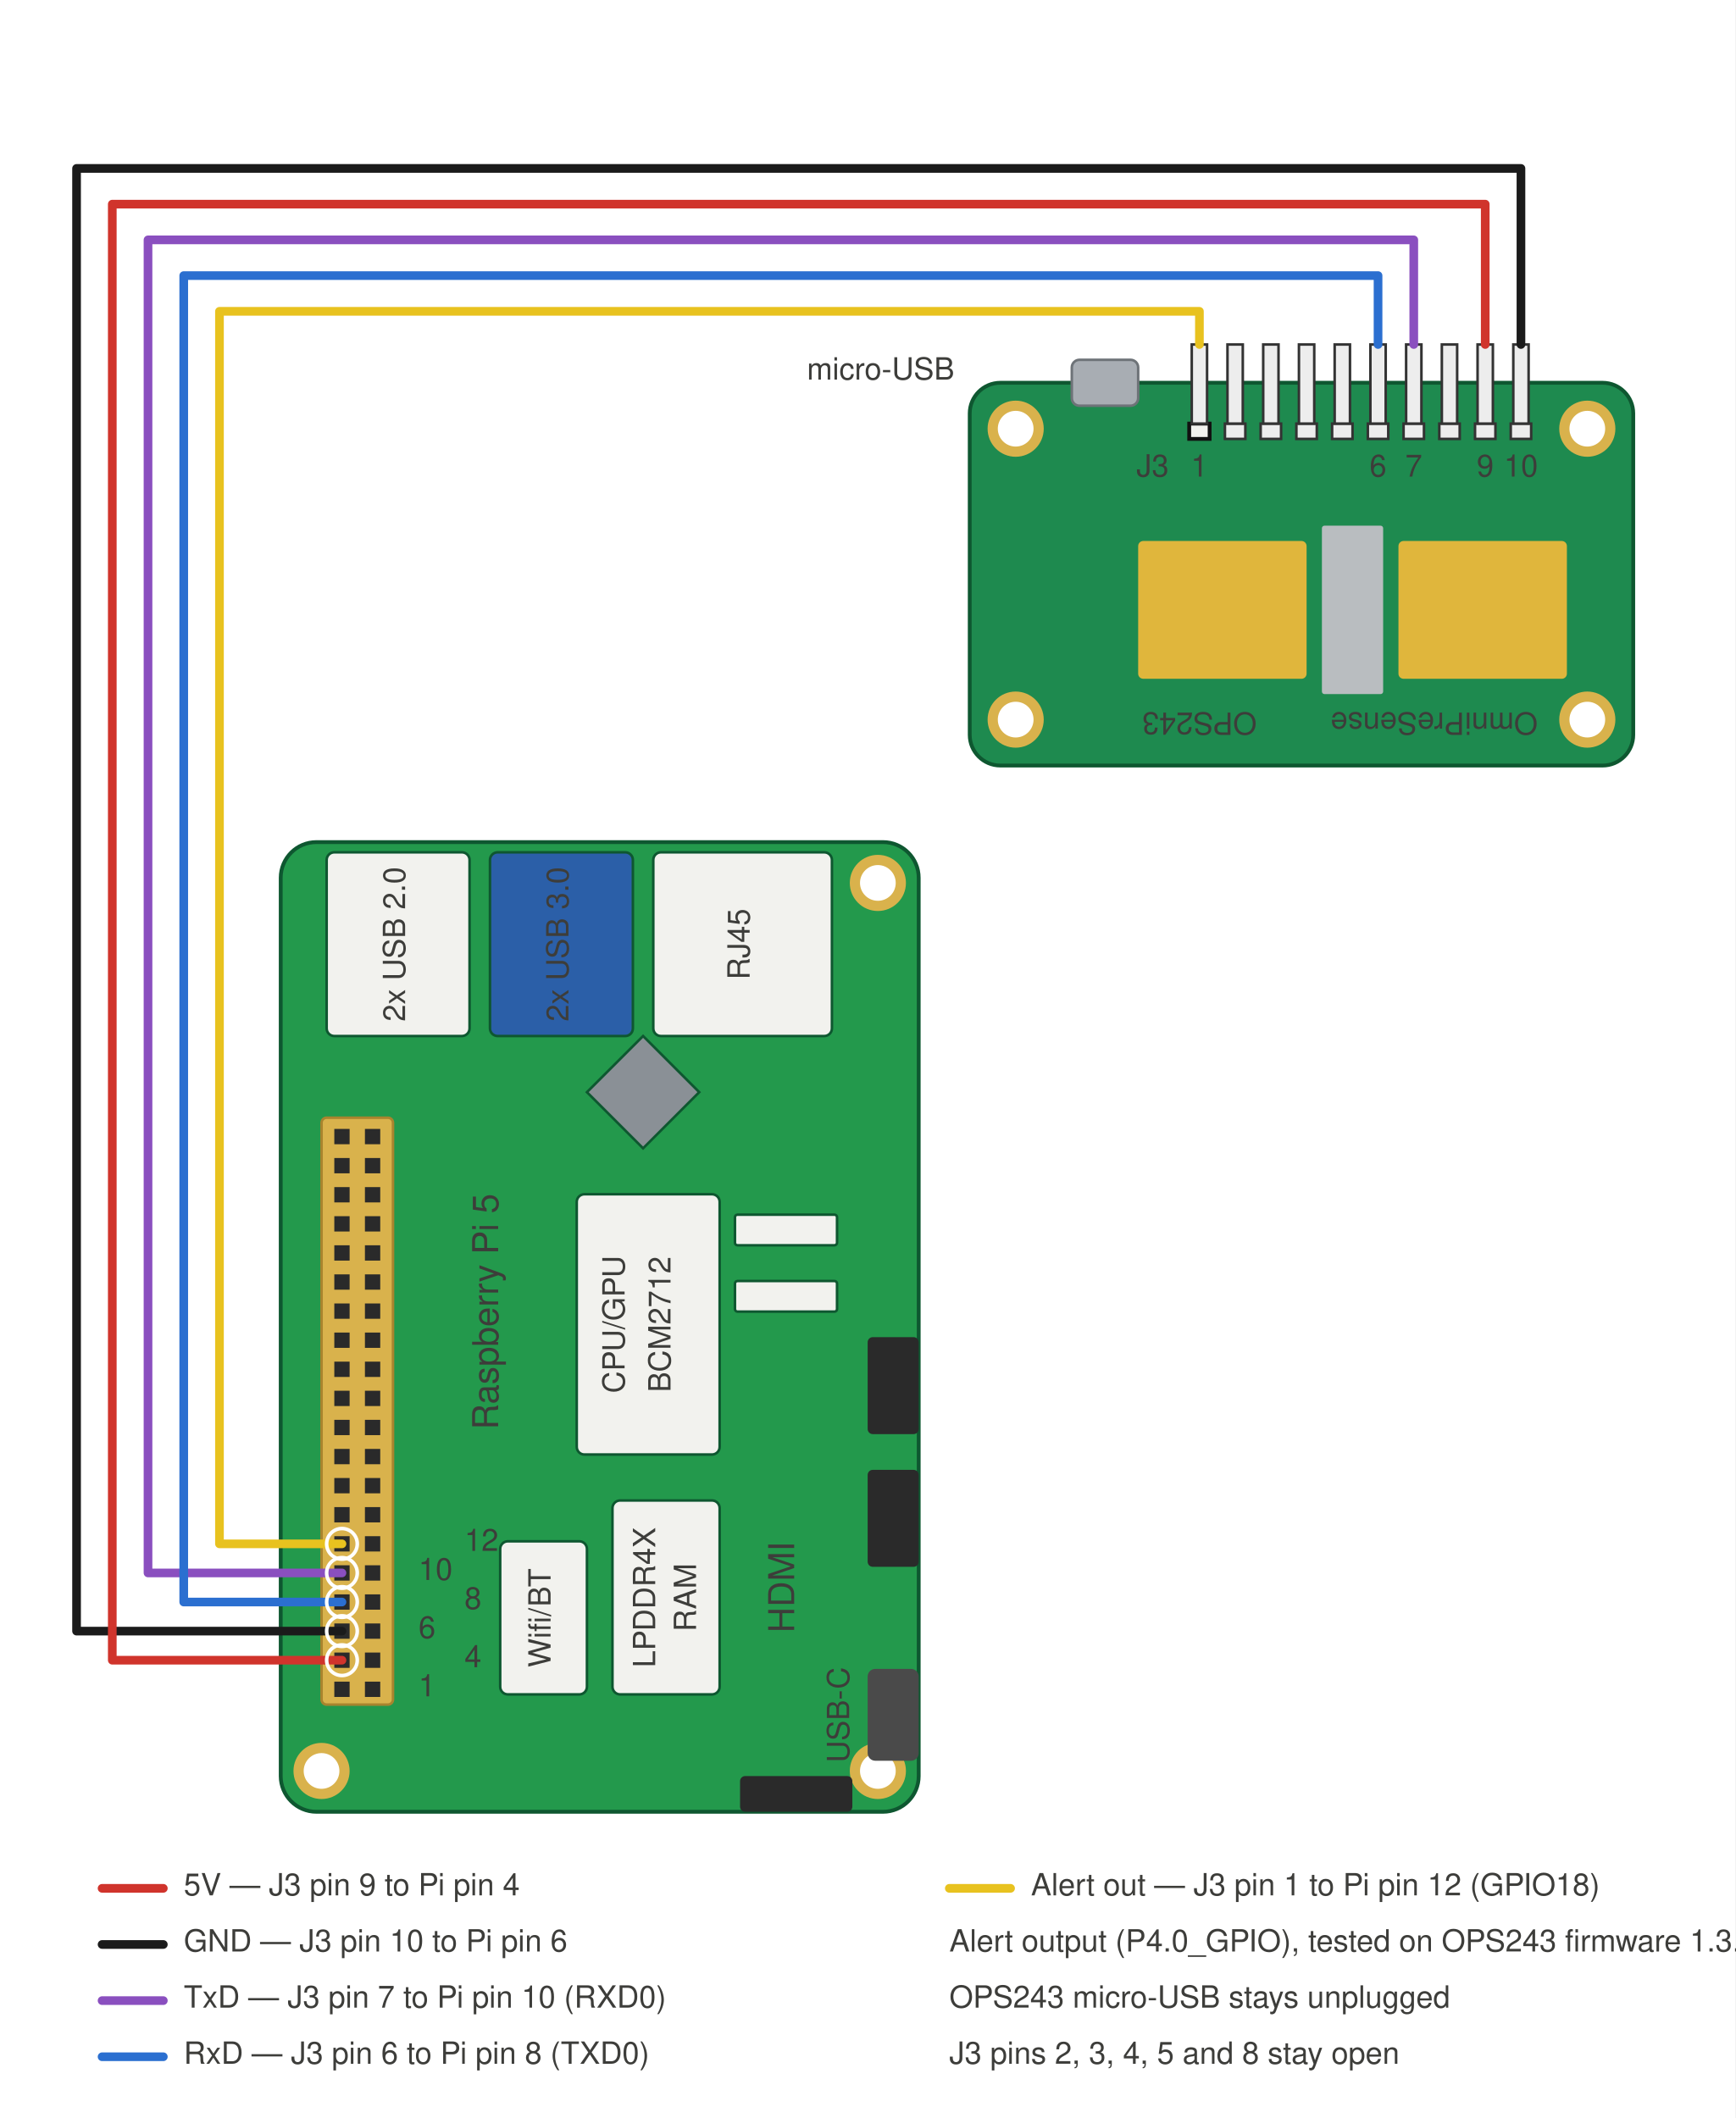
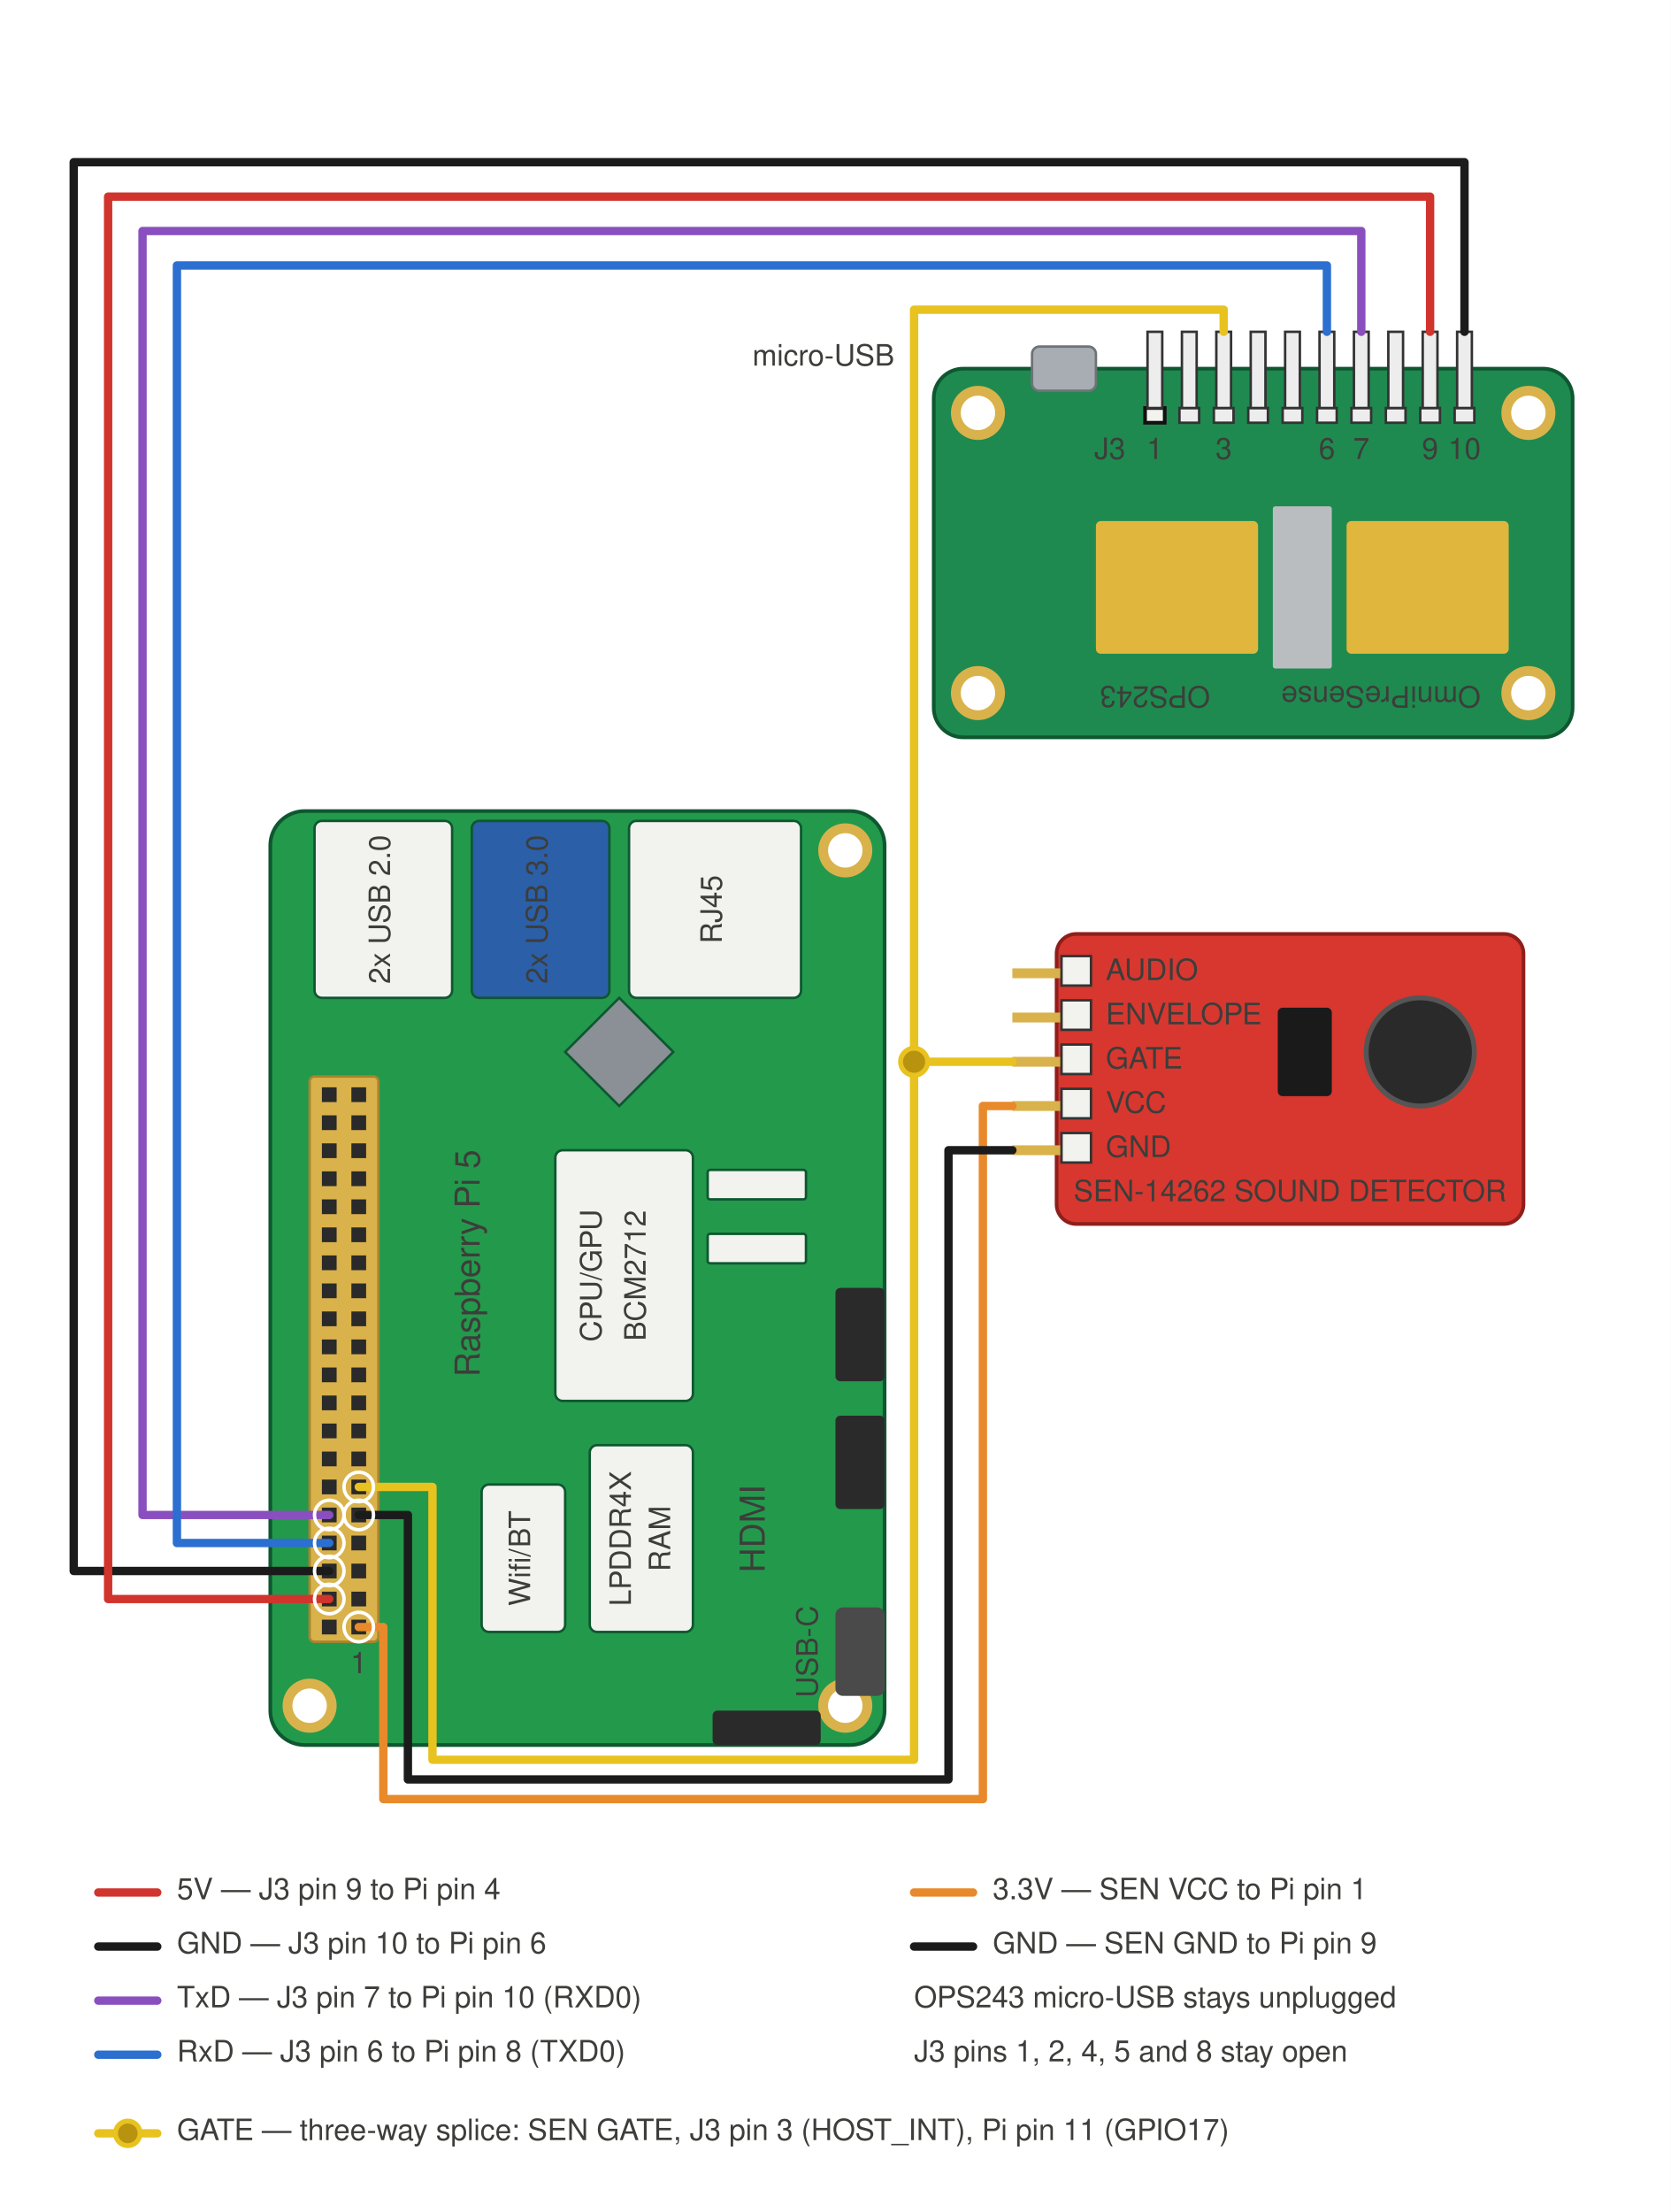
- <svg xmlns="http://www.w3.org/2000/svg" width="680" height="830" viewBox="0 0 680 830" role="img">
+ <svg xmlns="http://www.w3.org/2000/svg" width="680" height="900" viewBox="0 0 680 900" role="img">
  <style>
  .ts { font-family: "Helvetica Neue", Helvetica, Arial, sans-serif; font-size: 12px; fill: #3d3d3a; }
  .th { font-family: "Helvetica Neue", Helvetica, Arial, sans-serif; font-size: 14px; font-weight: 500; fill: #3d3d3a; }
</style>
-   <rect x="0" y="0" width="680" height="830" fill="#FFFFFF" />
+   <rect x="0" y="0" width="680" height="900" fill="#FFFFFF" />
  <rect x="380" y="150" width="260" height="150" rx="12" fill="#1E8A4F" stroke="#0E5730" stroke-width="1.5" />
  <circle cx="398" cy="168" r="9" fill="#FFFFFF" stroke="#D9B24C" stroke-width="4" />
  <circle cx="622" cy="168" r="9" fill="#FFFFFF" stroke="#D9B24C" stroke-width="4" />
  <circle cx="398" cy="282" r="9" fill="#FFFFFF" stroke="#D9B24C" stroke-width="4" />
  <circle cx="622" cy="282" r="9" fill="#FFFFFF" stroke="#D9B24C" stroke-width="4" />
  <rect x="446" y="212" width="66" height="54" rx="2" fill="#E0B63C" />
  <rect x="548" y="212" width="66" height="54" rx="2" fill="#E0B63C" />
  <rect x="518" y="206" width="24" height="66" rx="1" fill="#B9BDC0" />
  <text class="ts" x="562" y="282" text-anchor="middle" dominant-baseline="central" fill="#FFFFFF" transform="rotate(180 562 282)">OmniPreSense</text>
  <text class="ts" x="470" y="282" text-anchor="middle" dominant-baseline="central" fill="#FFFFFF" transform="rotate(180 470 282)">OPS243</text>
  <rect x="420" y="141" width="26" height="18" rx="3" fill="#A8ADB3" stroke="#6E7378" stroke-width="1" />
-   <text class="ts" x="374" y="146" text-anchor="end" dominant-baseline="central">micro-USB</text>
+   <text class="ts" x="364" y="146" text-anchor="end" dominant-baseline="central">micro-USB</text>
  <rect x="466" y="166" width="8" height="6" fill="#F2F2EE" stroke="#111111" stroke-width="1.5" />
  <rect x="467" y="135" width="6" height="31" fill="#EDEDED" stroke="#333333" stroke-width="1" />
  <rect x="480" y="166" width="8" height="6" fill="#EDEDED" stroke="#333333" stroke-width="1" />
  <rect x="481" y="135" width="6" height="31" fill="#EDEDED" stroke="#333333" stroke-width="1" />
  <rect x="494" y="166" width="8" height="6" fill="#EDEDED" stroke="#333333" stroke-width="1" />
  <rect x="495" y="135" width="6" height="31" fill="#EDEDED" stroke="#333333" stroke-width="1" />
  <rect x="508" y="166" width="8" height="6" fill="#EDEDED" stroke="#333333" stroke-width="1" />
  <rect x="509" y="135" width="6" height="31" fill="#EDEDED" stroke="#333333" stroke-width="1" />
  <rect x="522" y="166" width="8" height="6" fill="#EDEDED" stroke="#333333" stroke-width="1" />
  <rect x="523" y="135" width="6" height="31" fill="#EDEDED" stroke="#333333" stroke-width="1" />
  <rect x="536" y="166" width="8" height="6" fill="#EDEDED" stroke="#333333" stroke-width="1" />
  <rect x="537" y="135" width="6" height="31" fill="#EDEDED" stroke="#333333" stroke-width="1" />
  <rect x="550" y="166" width="8" height="6" fill="#EDEDED" stroke="#333333" stroke-width="1" />
  <rect x="551" y="135" width="6" height="31" fill="#EDEDED" stroke="#333333" stroke-width="1" />
  <rect x="564" y="166" width="8" height="6" fill="#EDEDED" stroke="#333333" stroke-width="1" />
  <rect x="565" y="135" width="6" height="31" fill="#EDEDED" stroke="#333333" stroke-width="1" />
  <rect x="578" y="166" width="8" height="6" fill="#EDEDED" stroke="#333333" stroke-width="1" />
  <rect x="579" y="135" width="6" height="31" fill="#EDEDED" stroke="#333333" stroke-width="1" />
  <rect x="592" y="166" width="8" height="6" fill="#EDEDED" stroke="#333333" stroke-width="1" />
  <rect x="593" y="135" width="6" height="31" fill="#EDEDED" stroke="#333333" stroke-width="1" />
  <text class="ts" x="458" y="184" text-anchor="end" dominant-baseline="central" fill="#FFFFFF">J3</text>
  <text class="ts" x="470" y="184" text-anchor="middle" dominant-baseline="central" fill="#FFFFFF">1</text>
+   <text class="ts" x="498" y="184" text-anchor="middle" dominant-baseline="central" fill="#FFFFFF">3</text>
  <text class="ts" x="540" y="184" text-anchor="middle" dominant-baseline="central" fill="#FFFFFF">6</text>
  <text class="ts" x="554" y="184" text-anchor="middle" dominant-baseline="central" fill="#FFFFFF">7</text>
  <text class="ts" x="582" y="184" text-anchor="middle" dominant-baseline="central" fill="#FFFFFF">9</text>
  <text class="ts" x="596" y="184" text-anchor="middle" dominant-baseline="central" fill="#FFFFFF">10</text>
  <g transform="translate(-270 810) rotate(-90)">
    <rect x="100" y="380" width="380" height="250" rx="14" fill="#23994C" stroke="#0E5730" stroke-width="1.5" />
    <circle cx="116" cy="396" r="9" fill="#FFFFFF" stroke="#D9B24C" stroke-width="4" />
    <circle cx="116" cy="614" r="9" fill="#FFFFFF" stroke="#D9B24C" stroke-width="4" />
    <circle cx="464" cy="614" r="9" fill="#FFFFFF" stroke="#D9B24C" stroke-width="4" />
    <rect x="142" y="396" width="230" height="28" rx="2" fill="#D9B24C" stroke="#A8842E" stroke-width="1" />
    <rect x="145" y="401" width="6" height="6" fill="#2A2A2A" />
    <rect x="145" y="413" width="6" height="6" fill="#2A2A2A" />
    <rect x="156.4" y="401" width="6" height="6" fill="#2A2A2A" />
    <rect x="156.4" y="413" width="6" height="6" fill="#2A2A2A" />
    <rect x="167.8" y="401" width="6" height="6" fill="#2A2A2A" />
    <rect x="167.8" y="413" width="6" height="6" fill="#2A2A2A" />
    <rect x="179.2" y="401" width="6" height="6" fill="#2A2A2A" />
    <rect x="179.2" y="413" width="6" height="6" fill="#2A2A2A" />
    <rect x="190.6" y="401" width="6" height="6" fill="#2A2A2A" />
    <rect x="190.6" y="413" width="6" height="6" fill="#2A2A2A" />
    <rect x="202" y="401" width="6" height="6" fill="#2A2A2A" />
    <rect x="202" y="413" width="6" height="6" fill="#2A2A2A" />
    <rect x="213.4" y="401" width="6" height="6" fill="#2A2A2A" />
    <rect x="213.4" y="413" width="6" height="6" fill="#2A2A2A" />
    <rect x="224.8" y="401" width="6" height="6" fill="#2A2A2A" />
    <rect x="224.8" y="413" width="6" height="6" fill="#2A2A2A" />
    <rect x="236.2" y="401" width="6" height="6" fill="#2A2A2A" />
    <rect x="236.2" y="413" width="6" height="6" fill="#2A2A2A" />
    <rect x="247.6" y="401" width="6" height="6" fill="#2A2A2A" />
    <rect x="247.6" y="413" width="6" height="6" fill="#2A2A2A" />
    <rect x="259" y="401" width="6" height="6" fill="#2A2A2A" />
    <rect x="259" y="413" width="6" height="6" fill="#2A2A2A" />
    <rect x="270.4" y="401" width="6" height="6" fill="#2A2A2A" />
    <rect x="270.4" y="413" width="6" height="6" fill="#2A2A2A" />
    <rect x="281.8" y="401" width="6" height="6" fill="#2A2A2A" />
    <rect x="281.8" y="413" width="6" height="6" fill="#2A2A2A" />
    <rect x="293.2" y="401" width="6" height="6" fill="#2A2A2A" />
    <rect x="293.2" y="413" width="6" height="6" fill="#2A2A2A" />
    <rect x="304.6" y="401" width="6" height="6" fill="#2A2A2A" />
    <rect x="304.6" y="413" width="6" height="6" fill="#2A2A2A" />
    <rect x="316" y="401" width="6" height="6" fill="#2A2A2A" />
    <rect x="316" y="413" width="6" height="6" fill="#2A2A2A" />
    <rect x="327.4" y="401" width="6" height="6" fill="#2A2A2A" />
    <rect x="327.4" y="413" width="6" height="6" fill="#2A2A2A" />
    <rect x="338.8" y="401" width="6" height="6" fill="#2A2A2A" />
    <rect x="338.8" y="413" width="6" height="6" fill="#2A2A2A" />
    <rect x="350.2" y="401" width="6" height="6" fill="#2A2A2A" />
    <rect x="350.2" y="413" width="6" height="6" fill="#2A2A2A" />
    <rect x="361.6" y="401" width="6" height="6" fill="#2A2A2A" />
    <rect x="361.6" y="413" width="6" height="6" fill="#2A2A2A" />
    <rect x="146" y="466" width="60" height="34" rx="3" fill="#F2F2EE" stroke="#0E5730" stroke-width="1" />
    <text class="ts" x="176" y="483" text-anchor="middle" dominant-baseline="central" fill="#1A1A1A">Wifi/BT</text>
    <text class="th" x="296" y="462" text-anchor="middle" dominant-baseline="central" fill="#FFFFFF">Raspberry Pi 5</text>
    <rect x="146" y="510" width="76" height="42" rx="3" fill="#F2F2EE" stroke="#0E5730" stroke-width="1" />
    <text class="ts" x="184" y="524" text-anchor="middle" dominant-baseline="central" fill="#1A1A1A">LPDDR4X</text>
    <text class="ts" x="184" y="540" text-anchor="middle" dominant-baseline="central" fill="#1A1A1A">RAM</text>
    <rect x="240" y="496" width="102" height="56" rx="3" fill="#F2F2EE" stroke="#0E5730" stroke-width="1" />
    <text class="ts" x="291" y="512" text-anchor="middle" dominant-baseline="central" fill="#1A1A1A">CPU/GPU</text>
    <text class="ts" x="291" y="530" text-anchor="middle" dominant-baseline="central" fill="#1A1A1A">BCM2712</text>
    <polygon points="382,500 404,522 382,544 360,522" fill="#8A9096" stroke="#0E5730" stroke-width="1" />
    <rect x="404" y="398" width="72" height="56" rx="3" fill="#F2F2EE" stroke="#0E5730" stroke-width="1" />
    <text class="ts" x="440" y="426" text-anchor="middle" dominant-baseline="central" fill="#1A1A1A">2x USB 2.0</text>
    <rect x="404" y="462" width="72" height="56" rx="3" fill="#2B5FA8" stroke="#0E5730" stroke-width="1" />
    <text class="ts" x="440" y="490" text-anchor="middle" dominant-baseline="central" fill="#FFFFFF">2x USB 3.0</text>
    <rect x="404" y="526" width="72" height="70" rx="3" fill="#F2F2EE" stroke="#0E5730" stroke-width="1" />
    <text class="ts" x="440" y="561" text-anchor="middle" dominant-baseline="central" fill="#1A1A1A">RJ45</text>
    <rect x="100" y="560" width="14" height="44" rx="2" fill="#2A2A2A" />
    <rect x="296" y="558" width="12" height="40" rx="1" fill="#F2F2EE" stroke="#0E5730" stroke-width="1" />
    <rect x="322" y="558" width="12" height="40" rx="1" fill="#F2F2EE" stroke="#0E5730" stroke-width="1" />
    <text class="th" x="188" y="578" text-anchor="middle" dominant-baseline="central" fill="#FFFFFF">HDMI</text>
    <rect x="120" y="610" width="36" height="20" rx="3" fill="#4A4A4A" />
    <text class="ts" x="138" y="600" text-anchor="middle" dominant-baseline="central" fill="#FFFFFF">USB-C</text>
    <rect x="196" y="610" width="38" height="20" rx="2" fill="#2A2A2A" />
    <rect x="248" y="610" width="38" height="20" rx="2" fill="#2A2A2A" />
  </g>
-   <text class="ts" x="164" y="662" dominant-baseline="central" fill="#FFFFFF">1</text>
-   <text class="ts" x="182" y="650.6" dominant-baseline="central" fill="#FFFFFF">4</text>
-   <text class="ts" x="164" y="639.2" dominant-baseline="central" fill="#FFFFFF">6</text>
-   <text class="ts" x="182" y="627.8" dominant-baseline="central" fill="#FFFFFF">8</text>
-   <text class="ts" x="164" y="616.4" dominant-baseline="central" fill="#FFFFFF">10</text>
-   <text class="ts" x="182" y="605" dominant-baseline="central" fill="#FFFFFF">12</text>
+   <text class="ts" x="146" y="678" text-anchor="middle" dominant-baseline="central" fill="#FFFFFF">1</text>
+   <rect x="430" y="380" width="190" height="118" rx="8" fill="#D7372F" stroke="#8E1F1A" stroke-width="1.5" />
+   <circle cx="578" cy="428" r="22" fill="#2A2A2A" stroke="#555555" stroke-width="2" />
+   <rect x="520" y="410" width="22" height="36" rx="2" fill="#1A1A1A" />
+   <rect x="412" y="394" width="32" height="4" fill="#D9B24C" />
+   <rect x="432" y="389" width="12" height="12" fill="#F2F2EE" stroke="#333333" stroke-width="1" />
+   <rect x="412" y="412" width="32" height="4" fill="#D9B24C" />
+   <rect x="432" y="407" width="12" height="12" fill="#F2F2EE" stroke="#333333" stroke-width="1" />
+   <rect x="412" y="430" width="32" height="4" fill="#D9B24C" />
+   <rect x="432" y="425" width="12" height="12" fill="#F2F2EE" stroke="#333333" stroke-width="1" />
+   <rect x="412" y="448" width="32" height="4" fill="#D9B24C" />
+   <rect x="432" y="443" width="12" height="12" fill="#F2F2EE" stroke="#333333" stroke-width="1" />
+   <rect x="412" y="466" width="32" height="4" fill="#D9B24C" />
+   <rect x="432" y="461" width="12" height="12" fill="#F2F2EE" stroke="#333333" stroke-width="1" />
+   <text class="ts" x="450" y="396" dominant-baseline="central" fill="#FFFFFF">AUDIO</text>
+   <text class="ts" x="450" y="414" dominant-baseline="central" fill="#FFFFFF">ENVELOPE</text>
+   <text class="ts" x="450" y="432" dominant-baseline="central" fill="#FFFFFF">GATE</text>
+   <text class="ts" x="450" y="450" dominant-baseline="central" fill="#FFFFFF">VCC</text>
+   <text class="ts" x="450" y="468" dominant-baseline="central" fill="#FFFFFF">GND</text>
+   <text class="ts" x="525" y="486" text-anchor="middle" dominant-baseline="central" fill="#FFFFFF">SEN-14262 SOUND DETECTOR</text>
  <path d="M596 135 L596 66 L30 66 L30 639.2 L134 639.2" fill="none" stroke="#1B1B1B" stroke-width="3.4" stroke-linecap="round" stroke-linejoin="round" />
  <path d="M582 135 L582 80 L44 80 L44 650.6 L134 650.6" fill="none" stroke="#D0342C" stroke-width="3.4" stroke-linecap="round" stroke-linejoin="round" />
  <path d="M554 135 L554 94 L58 94 L58 616.4 L134 616.4" fill="none" stroke="#8A4FBF" stroke-width="3.4" stroke-linecap="round" stroke-linejoin="round" />
  <path d="M540 135 L540 108 L72 108 L72 627.8 L134 627.8" fill="none" stroke="#2B6FD0" stroke-width="3.4" stroke-linecap="round" stroke-linejoin="round" />
-   <path d="M470 135 L470 122 L86 122 L86 605 L134 605" fill="none" stroke="#E8C21F" stroke-width="3.4" stroke-linecap="round" stroke-linejoin="round" />
+   <path d="M412 432 L372 432 L372 716 L176 716 L176 605 L146 605" fill="none" stroke="#E8C21F" stroke-width="3.4" stroke-linecap="round" stroke-linejoin="round" />
+   <path d="M372 432 L372 126 L498 126 L498 135" fill="none" stroke="#E8C21F" stroke-width="3.4" stroke-linecap="round" stroke-linejoin="round" />
+   <path d="M412 450 L400 450 L400 732 L156 732 L156 662 L146 662" fill="none" stroke="#E8892B" stroke-width="3.4" stroke-linecap="round" stroke-linejoin="round" />
+   <path d="M412 468 L386 468 L386 724 L166 724 L166 616.4 L146 616.4" fill="none" stroke="#1B1B1B" stroke-width="3.4" stroke-linecap="round" stroke-linejoin="round" />
+   <circle cx="372" cy="432" r="5.5" fill="#B8930F" stroke="#E8C21F" stroke-width="2" />
  <circle cx="134" cy="650.6" r="6" fill="none" stroke="#FFFFFF" stroke-width="1.4" />
  <circle cx="134" cy="639.2" r="6" fill="none" stroke="#FFFFFF" stroke-width="1.4" />
  <circle cx="134" cy="627.8" r="6" fill="none" stroke="#FFFFFF" stroke-width="1.4" />
  <circle cx="134" cy="616.4" r="6" fill="none" stroke="#FFFFFF" stroke-width="1.4" />
-   <circle cx="134" cy="605" r="6" fill="none" stroke="#FFFFFF" stroke-width="1.4" />
-   <path d="M40 740 L64 740" stroke="#D0342C" stroke-width="3.4" stroke-linecap="round" />
-   <text class="ts" x="72" y="740" dominant-baseline="central">5V — J3 pin 9 to Pi pin 4</text>
-   <path d="M40 762 L64 762" stroke="#1B1B1B" stroke-width="3.4" stroke-linecap="round" />
-   <text class="ts" x="72" y="762" dominant-baseline="central">GND — J3 pin 10 to Pi pin 6</text>
-   <path d="M40 784 L64 784" stroke="#8A4FBF" stroke-width="3.4" stroke-linecap="round" />
-   <text class="ts" x="72" y="784" dominant-baseline="central">TxD — J3 pin 7 to Pi pin 10 (RXD0)</text>
-   <path d="M40 806 L64 806" stroke="#2B6FD0" stroke-width="3.4" stroke-linecap="round" />
-   <text class="ts" x="72" y="806" dominant-baseline="central">RxD — J3 pin 6 to Pi pin 8 (TXD0)</text>
-   <path d="M372 740 L396 740" stroke="#E8C21F" stroke-width="3.4" stroke-linecap="round" />
-   <text class="ts" x="404" y="740" dominant-baseline="central">Alert out — J3 pin 1 to Pi pin 12 (GPIO18)</text>
-   <text class="ts" x="372" y="762" dominant-baseline="central">Alert output (P4.0_GPIO), tested on OPS243 firmware 1.3.3</text>
-   <text class="ts" x="372" y="784" dominant-baseline="central">OPS243 micro-USB stays unplugged</text>
-   <text class="ts" x="372" y="806" dominant-baseline="central">J3 pins 2, 3, 4, 5 and 8 stay open</text>
+   <circle cx="146" cy="662" r="6" fill="none" stroke="#FFFFFF" stroke-width="1.4" />
+   <circle cx="146" cy="616.4" r="6" fill="none" stroke="#FFFFFF" stroke-width="1.4" />
+   <circle cx="146" cy="605" r="6" fill="none" stroke="#FFFFFF" stroke-width="1.4" />
+   <path d="M40 770 L64 770" stroke="#D0342C" stroke-width="3.4" stroke-linecap="round" />
+   <text class="ts" x="72" y="770" dominant-baseline="central">5V — J3 pin 9 to Pi pin 4</text>
+   <path d="M40 792 L64 792" stroke="#1B1B1B" stroke-width="3.4" stroke-linecap="round" />
+   <text class="ts" x="72" y="792" dominant-baseline="central">GND — J3 pin 10 to Pi pin 6</text>
+   <path d="M40 814 L64 814" stroke="#8A4FBF" stroke-width="3.4" stroke-linecap="round" />
+   <text class="ts" x="72" y="814" dominant-baseline="central">TxD — J3 pin 7 to Pi pin 10 (RXD0)</text>
+   <path d="M40 836 L64 836" stroke="#2B6FD0" stroke-width="3.4" stroke-linecap="round" />
+   <text class="ts" x="72" y="836" dominant-baseline="central">RxD — J3 pin 6 to Pi pin 8 (TXD0)</text>
+   <path d="M372 770 L396 770" stroke="#E8892B" stroke-width="3.4" stroke-linecap="round" />
+   <text class="ts" x="404" y="770" dominant-baseline="central">3.3V — SEN VCC to Pi pin 1</text>
+   <path d="M372 792 L396 792" stroke="#1B1B1B" stroke-width="3.4" stroke-linecap="round" />
+   <text class="ts" x="404" y="792" dominant-baseline="central">GND — SEN GND to Pi pin 9</text>
+   <text class="ts" x="372" y="814" dominant-baseline="central">OPS243 micro-USB stays unplugged</text>
+   <text class="ts" x="372" y="836" dominant-baseline="central">J3 pins 1, 2, 4, 5 and 8 stay open</text>
+   <path d="M40 868 L64 868" stroke="#E8C21F" stroke-width="3.4" stroke-linecap="round" />
+   <circle cx="52" cy="868" r="5" fill="#B8930F" stroke="#E8C21F" stroke-width="2" />
+   <text class="ts" x="72" y="868" dominant-baseline="central">GATE — three-way splice: SEN GATE, J3 pin 3 (HOST_INT), Pi pin 11 (GPIO17)</text>
</svg>
